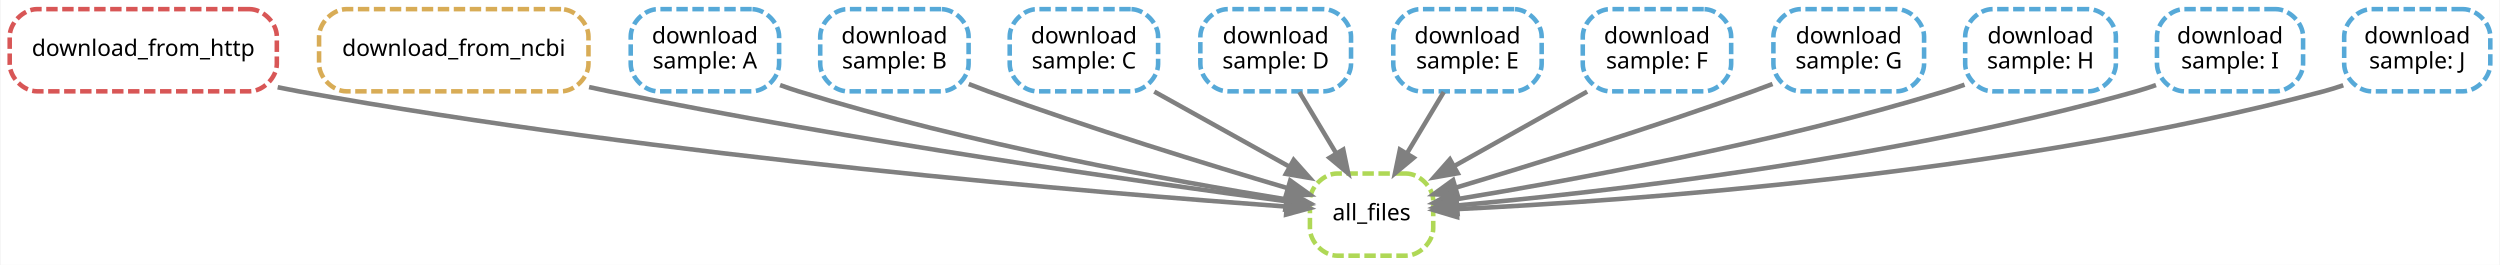
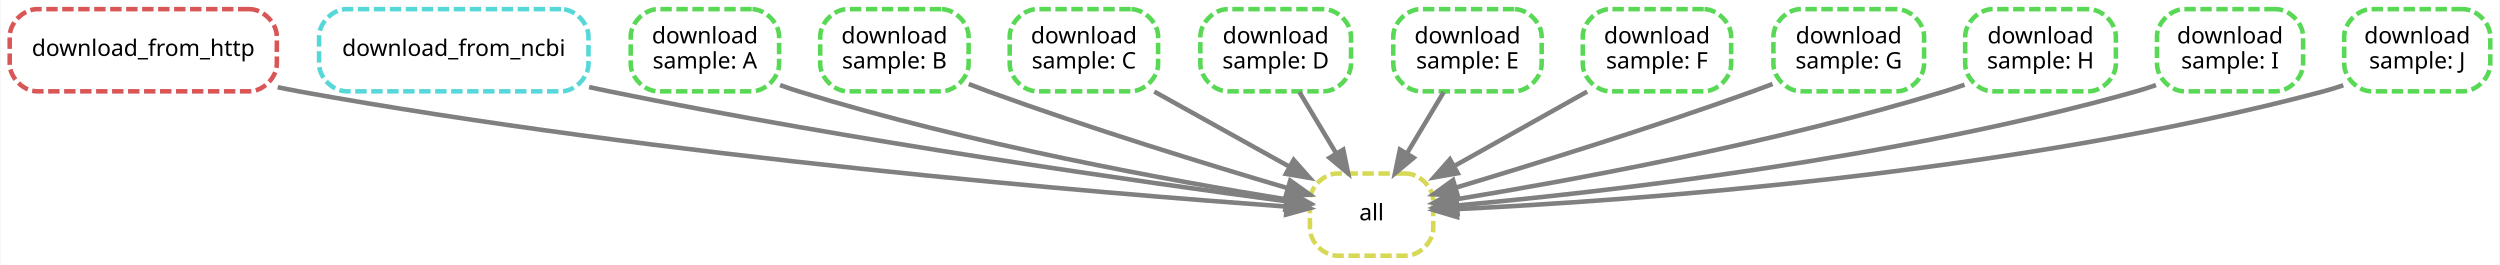
<svg xmlns="http://www.w3.org/2000/svg" width="1095pt" height="116pt" viewBox="0.00 0.00 1094.50 116.00">
  <g id="graph0" class="graph" transform="scale(1 1) rotate(0) translate(4 112)">
    <polygon fill="white" stroke="transparent" points="-4,4 -4,-112 1090.5,-112 1090.5,4 -4,4" />
    <g id="node1" class="node">
-       <path fill="none" stroke="#afd856" stroke-width="2" stroke-dasharray="5,2" d="M611.5,-36C611.5,-36 581.5,-36 581.5,-36 575.5,-36 569.5,-30 569.5,-24 569.5,-24 569.5,-12 569.5,-12 569.5,-6 575.5,0 581.5,0 581.5,0 611.5,0 611.5,0 617.5,0 623.5,-6 623.5,-12 623.5,-12 623.5,-24 623.5,-24 623.5,-30 617.5,-36 611.5,-36" />
-       <text text-anchor="middle" x="596.5" y="-15.5" font-family="sans" font-size="10.00">all_files</text>
+       <path fill="none" stroke="#d6d856" stroke-width="2" stroke-dasharray="5,2" d="M611.5,-36C611.5,-36 581.5,-36 581.5,-36 575.5,-36 569.5,-30 569.5,-24 569.5,-24 569.5,-12 569.5,-12 569.5,-6 575.5,0 581.5,0 581.5,0 611.5,0 611.5,0 617.5,0 623.5,-6 623.5,-12 623.5,-12 623.5,-24 623.5,-24 623.5,-30 617.5,-36 611.5,-36" />
+       <text text-anchor="middle" x="596.5" y="-15.5" font-family="sans" font-size="10.00">all</text>
    </g>
    <g id="node2" class="node">
      <path fill="none" stroke="#d85656" stroke-width="2" stroke-dasharray="5,2" d="M105,-108C105,-108 12,-108 12,-108 6,-108 0,-102 0,-96 0,-96 0,-84 0,-84 0,-78 6,-72 12,-72 12,-72 105,-72 105,-72 111,-72 117,-78 117,-84 117,-84 117,-96 117,-96 117,-102 111,-108 105,-108" />
      <text text-anchor="middle" x="58.5" y="-87.5" font-family="sans" font-size="10.00">download_from_http</text>
    </g>
    <g id="edge1" class="edge">
      <path fill="none" stroke="grey" stroke-width="2" d="M117.37,-73.78C120.45,-73.14 123.51,-72.54 126.5,-72 286.2,-43.16 479.43,-27.26 559.24,-21.51" />
      <polygon fill="grey" stroke="grey" stroke-width="2" points="559.57,-25 569.3,-20.8 559.07,-18.02 559.57,-25" />
    </g>
    <g id="node3" class="node">
-       <path fill="none" stroke="#d8ac56" stroke-width="2" stroke-dasharray="5,2" d="M241.5,-108C241.5,-108 147.5,-108 147.5,-108 141.5,-108 135.5,-102 135.5,-96 135.5,-96 135.5,-84 135.5,-84 135.5,-78 141.5,-72 147.5,-72 147.5,-72 241.5,-72 241.5,-72 247.5,-72 253.5,-78 253.5,-84 253.5,-84 253.5,-96 253.5,-96 253.5,-102 247.5,-108 241.5,-108" />
+       <path fill="none" stroke="#56d8d8" stroke-width="2" stroke-dasharray="5,2" d="M241.5,-108C241.5,-108 147.5,-108 147.5,-108 141.5,-108 135.5,-102 135.5,-96 135.5,-96 135.5,-84 135.5,-84 135.5,-78 141.5,-72 147.5,-72 147.5,-72 241.5,-72 241.5,-72 247.5,-72 253.5,-78 253.5,-84 253.5,-84 253.5,-96 253.5,-96 253.5,-102 247.5,-108 241.5,-108" />
      <text text-anchor="middle" x="194.5" y="-87.5" font-family="sans" font-size="10.00">download_from_ncbi</text>
    </g>
    <g id="edge2" class="edge">
      <path fill="none" stroke="grey" stroke-width="2" d="M253.77,-73.86C256.72,-73.21 259.64,-72.58 262.5,-72 369.36,-50.21 496.99,-32.14 558.99,-23.86" />
      <polygon fill="grey" stroke="grey" stroke-width="2" points="559.63,-27.31 569.08,-22.52 558.71,-20.37 559.63,-27.31" />
    </g>
    <g id="node4" class="node">
-       <path fill="none" stroke="#56a9d8" stroke-width="2" stroke-dasharray="5,2" d="M325,-108C325,-108 284,-108 284,-108 278,-108 272,-102 272,-96 272,-96 272,-84 272,-84 272,-78 278,-72 284,-72 284,-72 325,-72 325,-72 331,-72 337,-78 337,-84 337,-84 337,-96 337,-96 337,-102 331,-108 325,-108" />
+       <path fill="none" stroke="#59d856" stroke-width="2" stroke-dasharray="5,2" d="M325,-108C325,-108 284,-108 284,-108 278,-108 272,-102 272,-96 272,-96 272,-84 272,-84 272,-78 278,-72 284,-72 284,-72 325,-72 325,-72 331,-72 337,-78 337,-84 337,-84 337,-96 337,-96 337,-102 331,-108 325,-108" />
      <text text-anchor="middle" x="304.5" y="-93" font-family="sans" font-size="10.00">download</text>
      <text text-anchor="middle" x="304.5" y="-82" font-family="sans" font-size="10.00">sample: A</text>
    </g>
    <g id="edge3" class="edge">
      <path fill="none" stroke="grey" stroke-width="2" d="M337.43,-74.73C340.14,-73.75 342.85,-72.82 345.5,-72 419.97,-48.92 509.95,-32.62 559.42,-24.62" />
      <polygon fill="grey" stroke="grey" stroke-width="2" points="560.01,-28.07 569.34,-23.04 558.91,-21.16 560.01,-28.07" />
    </g>
    <g id="node5" class="node">
-       <path fill="none" stroke="#56a9d8" stroke-width="2" stroke-dasharray="5,2" d="M408,-108C408,-108 367,-108 367,-108 361,-108 355,-102 355,-96 355,-96 355,-84 355,-84 355,-78 361,-72 367,-72 367,-72 408,-72 408,-72 414,-72 420,-78 420,-84 420,-84 420,-96 420,-96 420,-102 414,-108 408,-108" />
+       <path fill="none" stroke="#59d856" stroke-width="2" stroke-dasharray="5,2" d="M408,-108C408,-108 367,-108 367,-108 361,-108 355,-102 355,-96 355,-96 355,-84 355,-84 355,-78 361,-72 367,-72 367,-72 408,-72 408,-72 414,-72 420,-78 420,-84 420,-84 420,-96 420,-96 420,-102 414,-108 408,-108" />
      <text text-anchor="middle" x="387.5" y="-93" font-family="sans" font-size="10.00">download</text>
      <text text-anchor="middle" x="387.5" y="-82" font-family="sans" font-size="10.00">sample: B</text>
    </g>
    <g id="edge4" class="edge">
      <path fill="none" stroke="grey" stroke-width="2" d="M420.07,-75.19C422.91,-74.08 425.75,-73 428.5,-72 473.03,-55.78 525.21,-39.77 559.46,-29.67" />
      <polygon fill="grey" stroke="grey" stroke-width="2" points="560.88,-32.9 569.49,-26.73 558.91,-26.18 560.88,-32.9" />
    </g>
    <g id="node6" class="node">
-       <path fill="none" stroke="#56a9d8" stroke-width="2" stroke-dasharray="5,2" d="M491,-108C491,-108 450,-108 450,-108 444,-108 438,-102 438,-96 438,-96 438,-84 438,-84 438,-78 444,-72 450,-72 450,-72 491,-72 491,-72 497,-72 503,-78 503,-84 503,-84 503,-96 503,-96 503,-102 497,-108 491,-108" />
+       <path fill="none" stroke="#59d856" stroke-width="2" stroke-dasharray="5,2" d="M491,-108C491,-108 450,-108 450,-108 444,-108 438,-102 438,-96 438,-96 438,-84 438,-84 438,-78 444,-72 450,-72 450,-72 491,-72 491,-72 497,-72 503,-78 503,-84 503,-84 503,-96 503,-96 503,-102 497,-108 491,-108" />
      <text text-anchor="middle" x="470.5" y="-93" font-family="sans" font-size="10.00">download</text>
      <text text-anchor="middle" x="470.5" y="-82" font-family="sans" font-size="10.00">sample: C</text>
    </g>
    <g id="edge5" class="edge">
      <path fill="none" stroke="grey" stroke-width="2" d="M501.32,-71.88C519.23,-61.93 541.88,-49.35 560.59,-38.95" />
      <polygon fill="grey" stroke="grey" stroke-width="2" points="562.38,-41.96 569.42,-34.05 558.98,-35.84 562.38,-41.96" />
    </g>
    <g id="node7" class="node">
-       <path fill="none" stroke="#56a9d8" stroke-width="2" stroke-dasharray="5,2" d="M575.5,-108C575.5,-108 533.5,-108 533.5,-108 527.5,-108 521.5,-102 521.5,-96 521.5,-96 521.5,-84 521.5,-84 521.5,-78 527.5,-72 533.5,-72 533.5,-72 575.5,-72 575.5,-72 581.5,-72 587.5,-78 587.5,-84 587.5,-84 587.5,-96 587.5,-96 587.5,-102 581.5,-108 575.5,-108" />
+       <path fill="none" stroke="#59d856" stroke-width="2" stroke-dasharray="5,2" d="M575.5,-108C575.5,-108 533.5,-108 533.5,-108 527.5,-108 521.5,-102 521.5,-96 521.5,-96 521.5,-84 521.5,-84 521.5,-78 527.5,-72 533.5,-72 533.5,-72 575.5,-72 575.5,-72 581.5,-72 587.5,-78 587.5,-84 587.5,-84 587.5,-96 587.5,-96 587.5,-102 581.5,-108 575.5,-108" />
      <text text-anchor="middle" x="554.5" y="-93" font-family="sans" font-size="10.00">download</text>
      <text text-anchor="middle" x="554.5" y="-82" font-family="sans" font-size="10.00">sample: D</text>
    </g>
    <g id="edge6" class="edge">
      <path fill="none" stroke="grey" stroke-width="2" d="M564.88,-71.7C569.76,-63.56 575.69,-53.69 581.08,-44.7" />
      <polygon fill="grey" stroke="grey" stroke-width="2" points="584.09,-46.48 586.24,-36.1 578.09,-42.88 584.09,-46.48" />
    </g>
    <g id="node8" class="node">
-       <path fill="none" stroke="#56a9d8" stroke-width="2" stroke-dasharray="5,2" d="M659,-108C659,-108 618,-108 618,-108 612,-108 606,-102 606,-96 606,-96 606,-84 606,-84 606,-78 612,-72 618,-72 618,-72 659,-72 659,-72 665,-72 671,-78 671,-84 671,-84 671,-96 671,-96 671,-102 665,-108 659,-108" />
+       <path fill="none" stroke="#59d856" stroke-width="2" stroke-dasharray="5,2" d="M659,-108C659,-108 618,-108 618,-108 612,-108 606,-102 606,-96 606,-96 606,-84 606,-84 606,-78 612,-72 618,-72 618,-72 659,-72 659,-72 665,-72 671,-78 671,-84 671,-84 671,-96 671,-96 671,-102 665,-108 659,-108" />
      <text text-anchor="middle" x="638.5" y="-93" font-family="sans" font-size="10.00">download</text>
      <text text-anchor="middle" x="638.5" y="-82" font-family="sans" font-size="10.00">sample: E</text>
    </g>
    <g id="edge7" class="edge">
      <path fill="none" stroke="grey" stroke-width="2" d="M628.12,-71.7C623.24,-63.56 617.31,-53.69 611.92,-44.7" />
      <polygon fill="grey" stroke="grey" stroke-width="2" points="614.91,-42.88 606.76,-36.1 608.91,-46.48 614.91,-42.88" />
    </g>
    <g id="node9" class="node">
-       <path fill="none" stroke="#56a9d8" stroke-width="2" stroke-dasharray="5,2" d="M742,-108C742,-108 701,-108 701,-108 695,-108 689,-102 689,-96 689,-96 689,-84 689,-84 689,-78 695,-72 701,-72 701,-72 742,-72 742,-72 748,-72 754,-78 754,-84 754,-84 754,-96 754,-96 754,-102 748,-108 742,-108" />
+       <path fill="none" stroke="#59d856" stroke-width="2" stroke-dasharray="5,2" d="M742,-108C742,-108 701,-108 701,-108 695,-108 689,-102 689,-96 689,-96 689,-84 689,-84 689,-78 695,-72 701,-72 701,-72 742,-72 742,-72 748,-72 754,-78 754,-84 754,-84 754,-96 754,-96 754,-102 748,-108 742,-108" />
      <text text-anchor="middle" x="721.5" y="-93" font-family="sans" font-size="10.00">download</text>
      <text text-anchor="middle" x="721.5" y="-82" font-family="sans" font-size="10.00">sample: F</text>
    </g>
    <g id="edge8" class="edge">
      <path fill="none" stroke="grey" stroke-width="2" d="M690.92,-71.88C673.28,-62 651,-49.52 632.52,-39.17" />
      <polygon fill="grey" stroke="grey" stroke-width="2" points="634.22,-36.11 623.78,-34.28 630.8,-42.22 634.22,-36.11" />
    </g>
    <g id="node10" class="node">
-       <path fill="none" stroke="#56a9d8" stroke-width="2" stroke-dasharray="5,2" d="M826.5,-108C826.5,-108 784.5,-108 784.5,-108 778.5,-108 772.5,-102 772.5,-96 772.5,-96 772.5,-84 772.5,-84 772.5,-78 778.5,-72 784.5,-72 784.5,-72 826.5,-72 826.5,-72 832.5,-72 838.5,-78 838.5,-84 838.5,-84 838.5,-96 838.5,-96 838.5,-102 832.5,-108 826.5,-108" />
+       <path fill="none" stroke="#59d856" stroke-width="2" stroke-dasharray="5,2" d="M826.5,-108C826.5,-108 784.5,-108 784.5,-108 778.5,-108 772.5,-102 772.5,-96 772.5,-96 772.5,-84 772.5,-84 772.5,-78 778.5,-72 784.5,-72 784.5,-72 826.5,-72 826.5,-72 832.5,-72 838.5,-78 838.5,-84 838.5,-84 838.5,-96 838.5,-96 838.5,-102 832.5,-108 826.5,-108" />
      <text text-anchor="middle" x="805.5" y="-93" font-family="sans" font-size="10.00">download</text>
      <text text-anchor="middle" x="805.5" y="-82" font-family="sans" font-size="10.00">sample: G</text>
    </g>
    <g id="edge9" class="edge">
      <path fill="none" stroke="grey" stroke-width="2" d="M772.12,-75.22C769.21,-74.1 766.31,-73.01 763.5,-72 719.28,-56.06 667.6,-40.06 633.58,-29.87" />
      <polygon fill="grey" stroke="grey" stroke-width="2" points="634.2,-26.4 623.61,-26.9 632.2,-33.11 634.2,-26.4" />
    </g>
    <g id="node11" class="node">
-       <path fill="none" stroke="#56a9d8" stroke-width="2" stroke-dasharray="5,2" d="M910.5,-108C910.5,-108 868.5,-108 868.5,-108 862.5,-108 856.5,-102 856.5,-96 856.5,-96 856.5,-84 856.5,-84 856.5,-78 862.5,-72 868.5,-72 868.5,-72 910.5,-72 910.5,-72 916.5,-72 922.5,-78 922.5,-84 922.5,-84 922.5,-96 922.5,-96 922.5,-102 916.5,-108 910.5,-108" />
+       <path fill="none" stroke="#59d856" stroke-width="2" stroke-dasharray="5,2" d="M910.5,-108C910.5,-108 868.5,-108 868.5,-108 862.5,-108 856.5,-102 856.5,-96 856.5,-96 856.5,-84 856.5,-84 856.5,-78 862.5,-72 868.5,-72 868.5,-72 910.5,-72 910.5,-72 916.5,-72 922.5,-78 922.5,-84 922.5,-84 922.5,-96 922.5,-96 922.5,-102 916.5,-108 910.5,-108" />
      <text text-anchor="middle" x="889.5" y="-93" font-family="sans" font-size="10.00">download</text>
      <text text-anchor="middle" x="889.5" y="-82" font-family="sans" font-size="10.00">sample: H</text>
    </g>
    <g id="edge10" class="edge">
      <path fill="none" stroke="grey" stroke-width="2" d="M856.22,-74.91C853.29,-73.86 850.36,-72.87 847.5,-72 772.94,-49.23 682.99,-32.82 633.55,-24.72" />
      <polygon fill="grey" stroke="grey" stroke-width="2" points="634.07,-21.26 623.64,-23.12 632.95,-28.17 634.07,-21.26" />
    </g>
    <g id="node12" class="node">
-       <path fill="none" stroke="#56a9d8" stroke-width="2" stroke-dasharray="5,2" d="M992.5,-108C992.5,-108 952.5,-108 952.5,-108 946.5,-108 940.5,-102 940.5,-96 940.5,-96 940.5,-84 940.5,-84 940.5,-78 946.5,-72 952.5,-72 952.5,-72 992.5,-72 992.5,-72 998.5,-72 1004.5,-78 1004.5,-84 1004.5,-84 1004.5,-96 1004.5,-96 1004.5,-102 998.5,-108 992.5,-108" />
+       <path fill="none" stroke="#59d856" stroke-width="2" stroke-dasharray="5,2" d="M992.5,-108C992.5,-108 952.5,-108 952.5,-108 946.5,-108 940.5,-102 940.5,-96 940.5,-96 940.5,-84 940.5,-84 940.5,-78 946.5,-72 952.5,-72 952.5,-72 992.5,-72 992.5,-72 998.5,-72 1004.5,-78 1004.5,-84 1004.5,-84 1004.5,-96 1004.5,-96 1004.5,-102 998.5,-108 992.5,-108" />
      <text text-anchor="middle" x="972.5" y="-93" font-family="sans" font-size="10.00">download</text>
      <text text-anchor="middle" x="972.5" y="-82" font-family="sans" font-size="10.00">sample: I</text>
    </g>
    <g id="edge11" class="edge">
      <path fill="none" stroke="grey" stroke-width="2" d="M940.07,-74.74C937.2,-73.73 934.32,-72.8 931.5,-72 825.96,-42.23 696.7,-27.72 634.07,-22.03" />
      <polygon fill="grey" stroke="grey" stroke-width="2" points="634.16,-18.52 623.89,-21.13 633.54,-25.5 634.16,-18.52" />
    </g>
    <g id="node13" class="node">
-       <path fill="none" stroke="#56a9d8" stroke-width="2" stroke-dasharray="5,2" d="M1074.5,-108C1074.5,-108 1034.5,-108 1034.5,-108 1028.5,-108 1022.5,-102 1022.5,-96 1022.5,-96 1022.5,-84 1022.5,-84 1022.5,-78 1028.5,-72 1034.5,-72 1034.5,-72 1074.5,-72 1074.5,-72 1080.5,-72 1086.5,-78 1086.5,-84 1086.5,-84 1086.5,-96 1086.5,-96 1086.5,-102 1080.5,-108 1074.5,-108" />
+       <path fill="none" stroke="#59d856" stroke-width="2" stroke-dasharray="5,2" d="M1074.5,-108C1074.5,-108 1034.5,-108 1034.5,-108 1028.5,-108 1022.5,-102 1022.5,-96 1022.5,-96 1022.5,-84 1022.5,-84 1022.5,-78 1028.5,-72 1034.5,-72 1034.5,-72 1074.5,-72 1074.5,-72 1080.5,-72 1086.5,-78 1086.5,-84 1086.5,-84 1086.5,-96 1086.5,-96 1086.5,-102 1080.5,-108 1074.5,-108" />
      <text text-anchor="middle" x="1054.5" y="-93" font-family="sans" font-size="10.00">download</text>
      <text text-anchor="middle" x="1054.5" y="-82" font-family="sans" font-size="10.00">sample: J</text>
    </g>
    <g id="edge12" class="edge">
      <path fill="none" stroke="grey" stroke-width="2" d="M1022.1,-74.65C1019.22,-73.66 1016.33,-72.75 1013.5,-72 876.7,-35.65 707.82,-23.96 634,-20.42" />
      <polygon fill="grey" stroke="grey" stroke-width="2" points="633.96,-16.92 623.81,-19.96 633.64,-23.91 633.96,-16.92" />
    </g>
  </g>
</svg>
